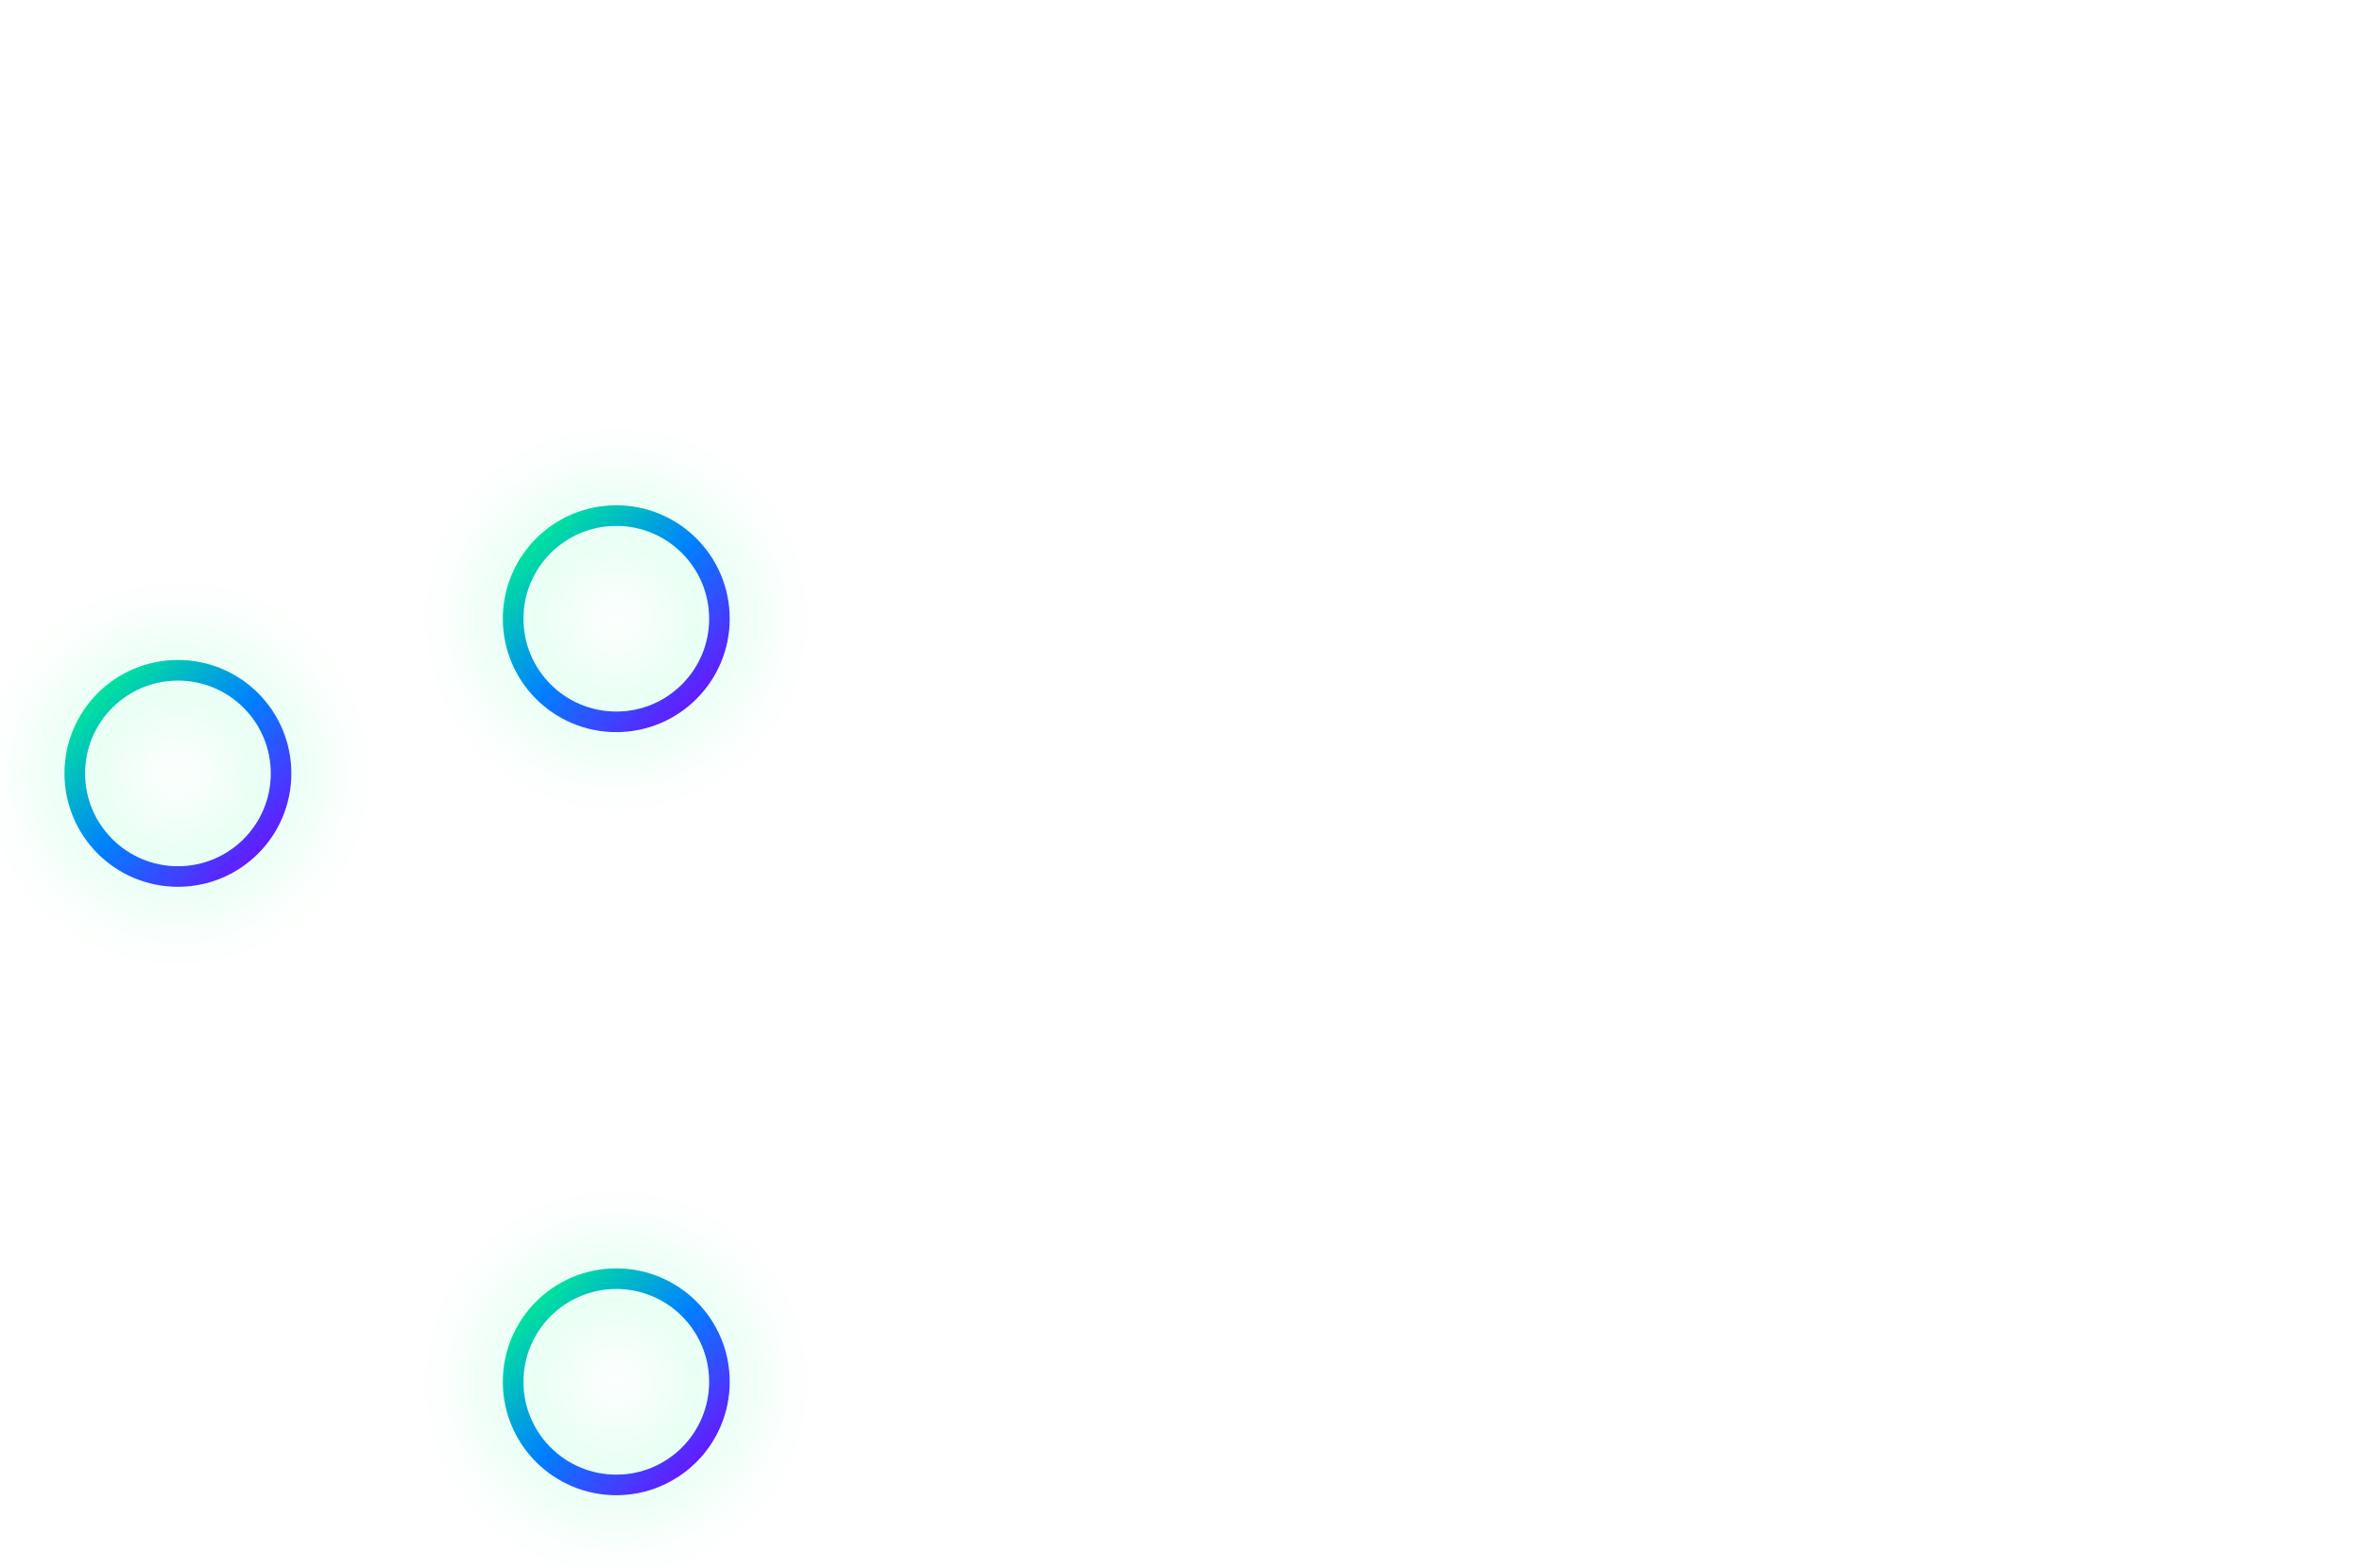
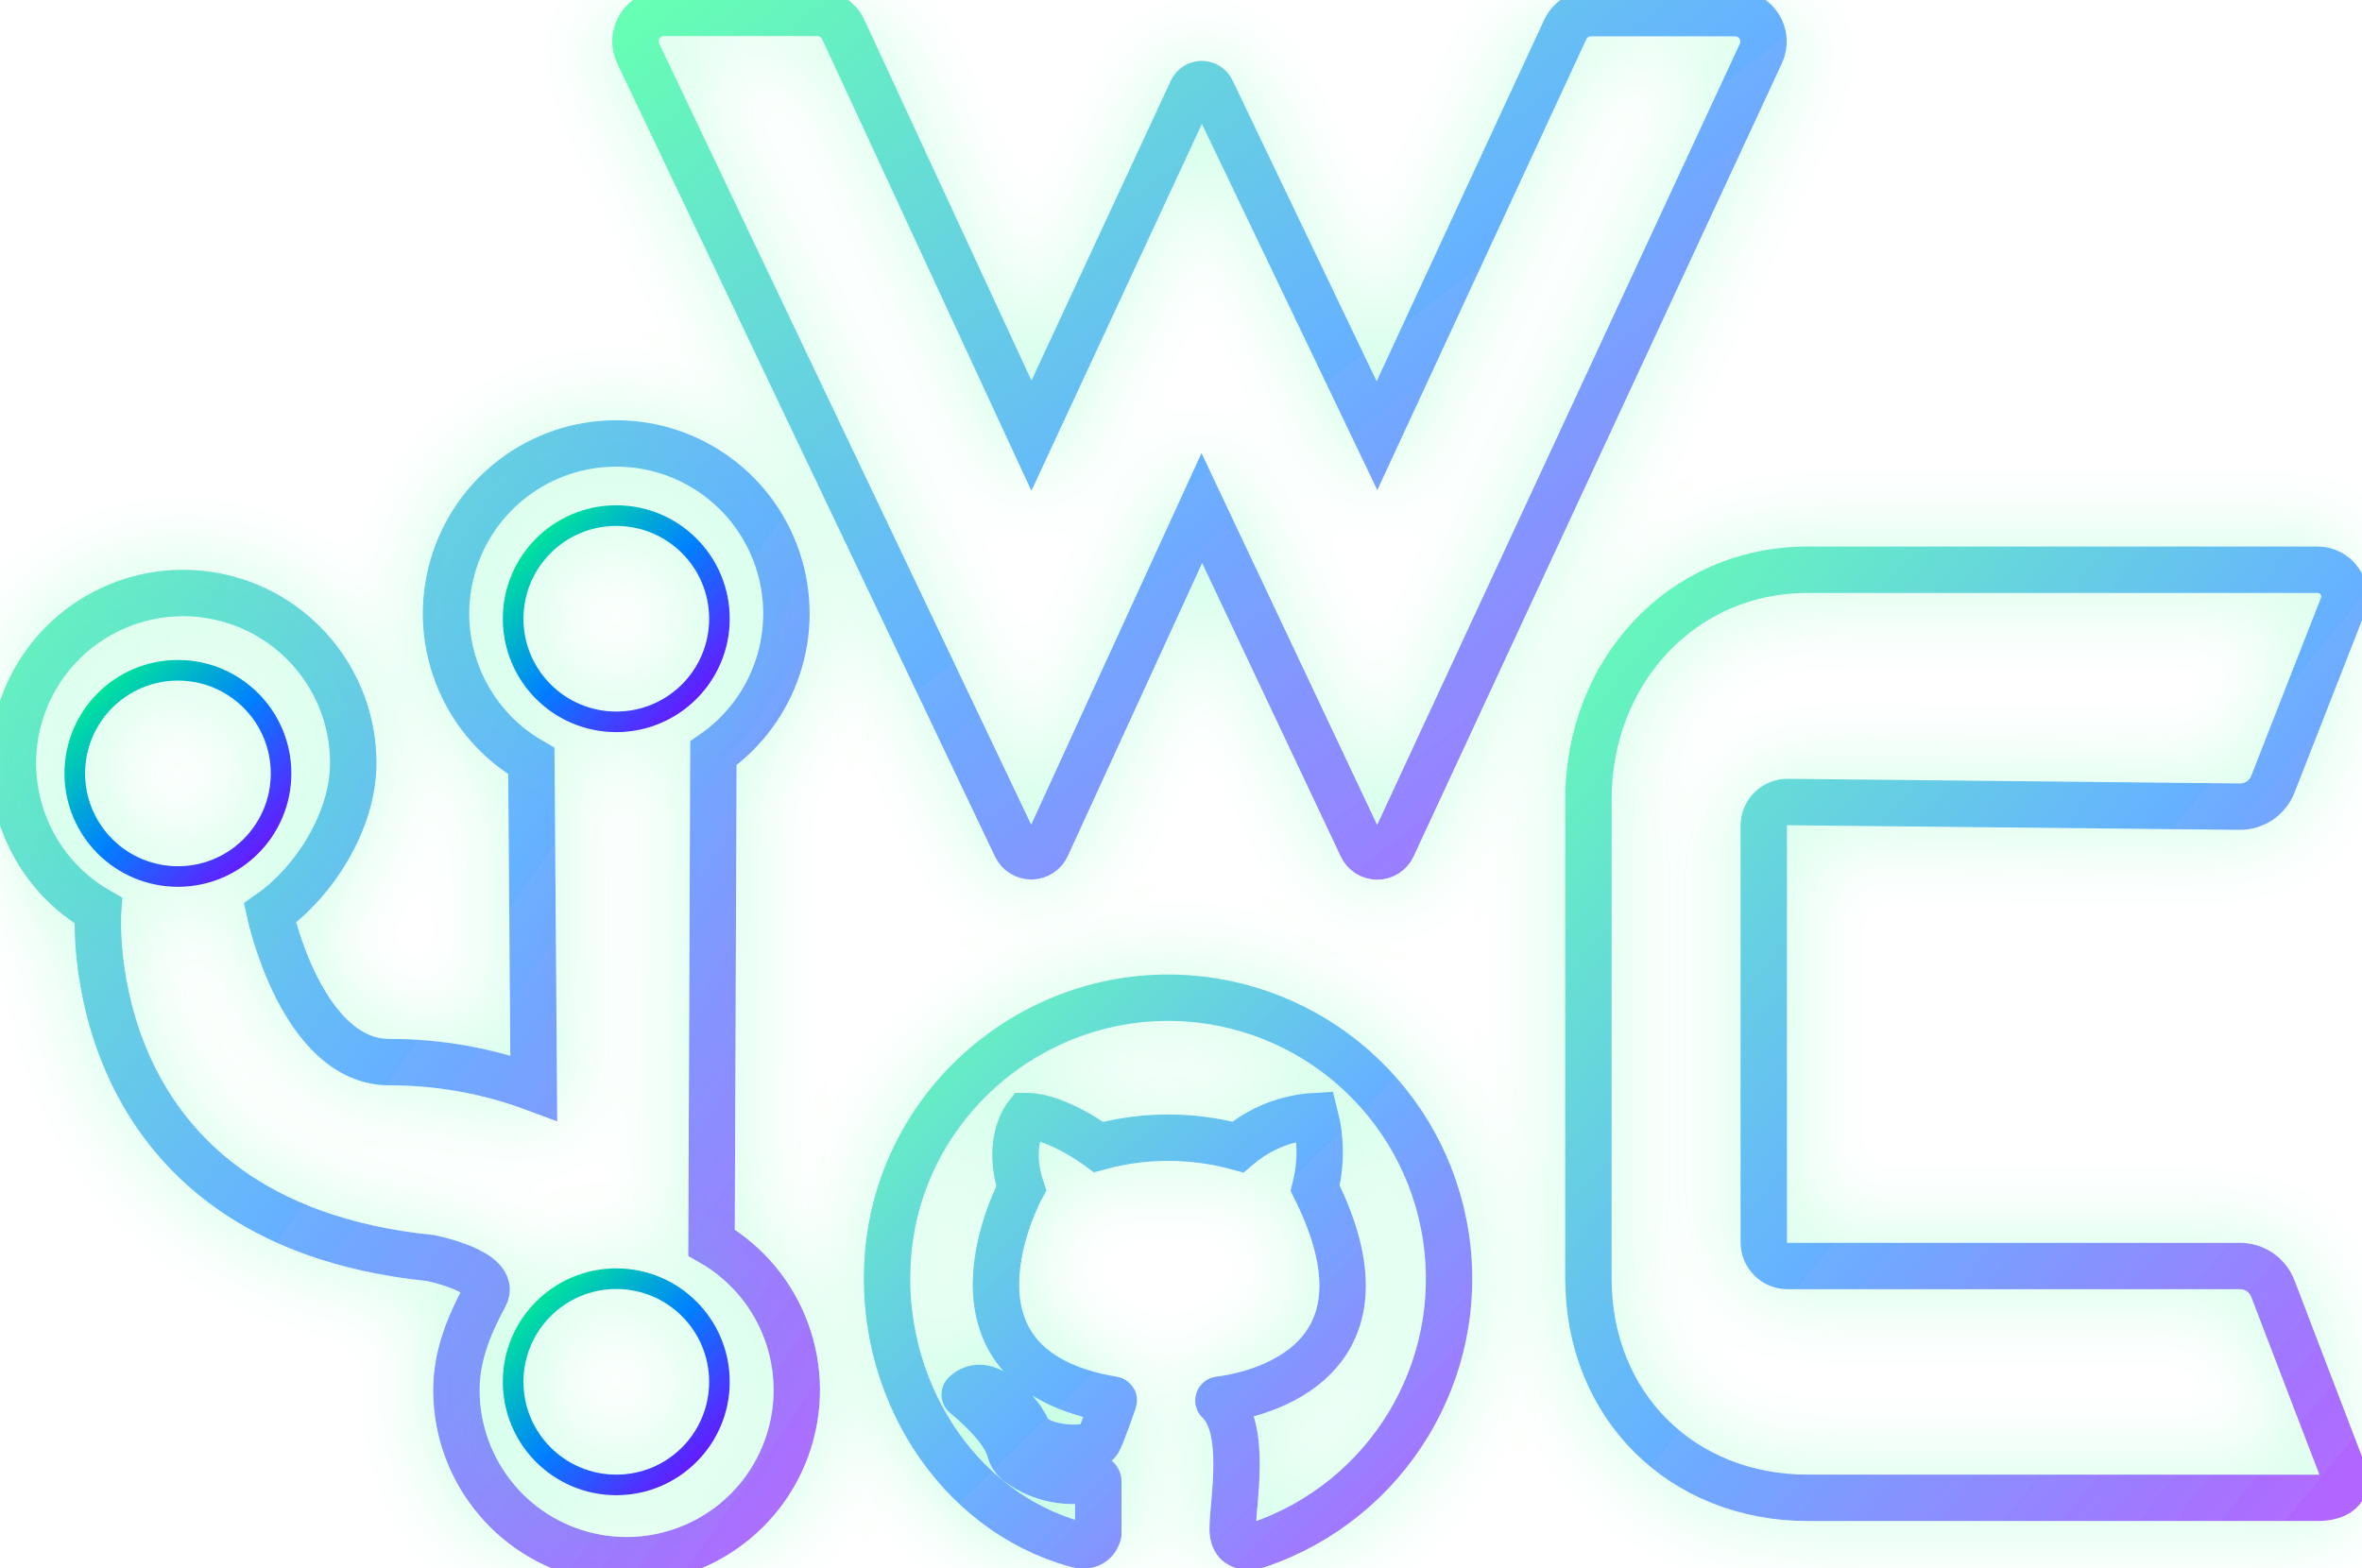
<svg xmlns="http://www.w3.org/2000/svg" version="1.1" id="ICON" data-name="ICON" viewBox="0 0 458 304">
  <style>
    svg path {
      fill: none;
      stroke: url(#aurora-gradient);
      stroke-width: 9px;
      stroke-linecap: round;
      filter: drop-shadow(0 0 8px rgba(0, 255, 128, 0.4));
-       /* Reduced glow intensity */
-       opacity: 0;
-       animation: glow-letter 1.5s ease-in-out forwards;
+       opacity: 0.6;
    }

    svg circle {
      fill: none;
      stroke: url(#aurora-gradient);
      stroke-width: 4px;
      filter: drop-shadow(0 0 8px rgba(0, 255, 128, 0.4));
-       /* Reduced glow intensity */
-       animation: pulsate 2s ease-in-out infinite alternate;
-     }
- 
-     @keyframes glow-letter {
-       0% {
-         opacity: 0;
-       }
- 
-       50% {
-         opacity: 0.6;
-         /* Further dimmed opacity */
-         filter: drop-shadow(0 0 10px rgba(0, 255, 128, 0.4));
-         /* Reduced glow */
-       }
- 
-       100% {
-         opacity: 0.6;
-         /* Consistent dimmed glow */
-         filter: drop-shadow(0 0 10px rgba(0, 255, 128, 0.4));
-         /* Reduced glow */
-       }
-     }
- 
-     @keyframes pulsate {
-       0% {
-         fill: rgba(0, 255, 128, 0.3);
-         /* Further reduced opacity */
-         r: 20;
-         /* Increased starting radius */
-         opacity: 0.4;
-       }
- 
-       100% {
-         fill: rgba(128, 0, 255, 0.6);
-         /* Further reduced intensity */
-         r: 24;
-         /* Increased maximum radius */
-         opacity: 0.7;
-       }
-     }
- 
-     svg path#J {
-       animation-delay: 0s;
-     }
- 
-     svg path#W {
-       animation-delay: 1s;
-     }
- 
-     svg path#O {
-       animation-delay: 2s;
-     }
- 
-     svg path#C {
-       animation-delay: 3s;
-     }
- 
-     svg.stable path {
-       opacity: 0.6;
-       /* Further dimmed glow */
-       filter: drop-shadow(0 0 10px rgba(0, 255, 128, 0.4));
-       /* Reduced intensity */
-       animation: none;
-     }
- 
-     svg.stable circle {
-       opacity: 0.6;
-       /* Further dimmed glow */
-       fill: rgba(128, 0, 255, 0.6);
-       /* Reduced fill intensity */
-       r: 24;
-       /* Increased stable radius */
-       filter: drop-shadow(0 0 10px rgba(0, 255, 128, 0.4));
-       /* Reduced intensity */
-       animation: none;
    }
  </style>
  <defs>
    <linearGradient id="aurora-gradient" x1="0%" y1="0%" x2="100%" y2="100%">
      <stop offset="0%" stop-color="#00ff80" />
      <stop offset="50%" stop-color="#0080ff" />
      <stop offset="100%" stop-color="#8000ff" />
    </linearGradient>
  </defs>
  <path id="J" transform="translate(-339.5 -140)" d="M433.53,391.31c-3,5.54-5.53,11.53-5.53,18.3A33,33,0,1,0,477.47,381l.36-94.9a33,33,0,1,0-35.3,1.51L443,351a79.88,79.88,0,0,0-28-5c-17,0-23.17-28.9-23.17-28.9,8.57-6,16.17-17.87,16.17-29.1a33,33,0,1,0-49.47,28.61S354,377,423,384C423,384,436.07,386.61,433.53,391.31Z" />
  <path id="W" transform="translate(-339.5 -140)" d="M463.25,150.38l73.22,153.76a3.29,3.29,0,0,0,6,0l30.07-65.6,31,65.64a3.29,3.29,0,0,0,6,0l71.4-153.8a5.51,5.51,0,0,0-5-7.83H648a5.51,5.51,0,0,0-5,3.19L606.5,224.5l-32.08-67a2.1,2.1,0,0,0-3.79,0l-31.13,67L503,145.69a5.51,5.51,0,0,0-5-3.19H468.23A5.51,5.51,0,0,0,463.25,150.38Z" />
  <path id="O" transform="translate(-339.5 -140)" d="M548.17,439.52c-23.28-6.45-38.72-30.76-36.45-56.55,2.5-28.44,27.09-50.15,55.63-49.45a54.51,54.51,0,0,1,16.17,106.1s-5,1.88-5-3.12,2.9-19.52-2.72-24.75a.17.17,0,0,1,.09-.29c3.87-.43,36.52-5.18,18.63-41a28.57,28.57,0,0,0,0-14,25.24,25.24,0,0,0-15,6,51.26,51.26,0,0,0-27,0s-8-6-14-6c0,0-4,5-1,14,0,0-19,34.9,17.84,41a.13.13,0,0,1,.11.17c-.32.94-2.14,6.23-3,7.86-1,2-11.48,2-13.69-2.15a18.38,18.38,0,0,0-1.59-2.63c-2.22-2.84-6.9-7.77-10.57-4.37a.17.17,0,0,0,0,.27c1.09.88,7.53,6.19,8.67,10.61a4.63,4.63,0,0,0,1.77,2.58,17.68,17.68,0,0,0,14.65,2.9.59.59,0,0,1,.75.57V437.5S551.85,440.54,548.17,439.52Z" />
  <path id="C" transform="translate(-339.5 -140)" d="M780.22,292.1l13.51-34.52a5.19,5.19,0,0,0-4.83-7.08H690.06c-24.61,0-42.56,19.95-42.56,44.56v92.88c0,24.61,18,42.56,42.56,42.56H789c3.63,0,6.14-1.65,4.84-5l-13.62-35.57a6.84,6.84,0,0,0-6.38-4.39H686.1a4.6,4.6,0,0,1-4.6-4.6V300.15a4.6,4.6,0,0,1,4.65-4.6l87.63.9A6.84,6.84,0,0,0,780.22,292.1Z" />
  <circle id="J_o" class="cls-2" cx="34.5" cy="150" r="20" />
  <circle id="J_o" class="cls-2" cx="119.5" cy="268" r="20" />
  <circle id="J_o" class="cls-2" cx="119.5" cy="120" r="20" />
</svg>
